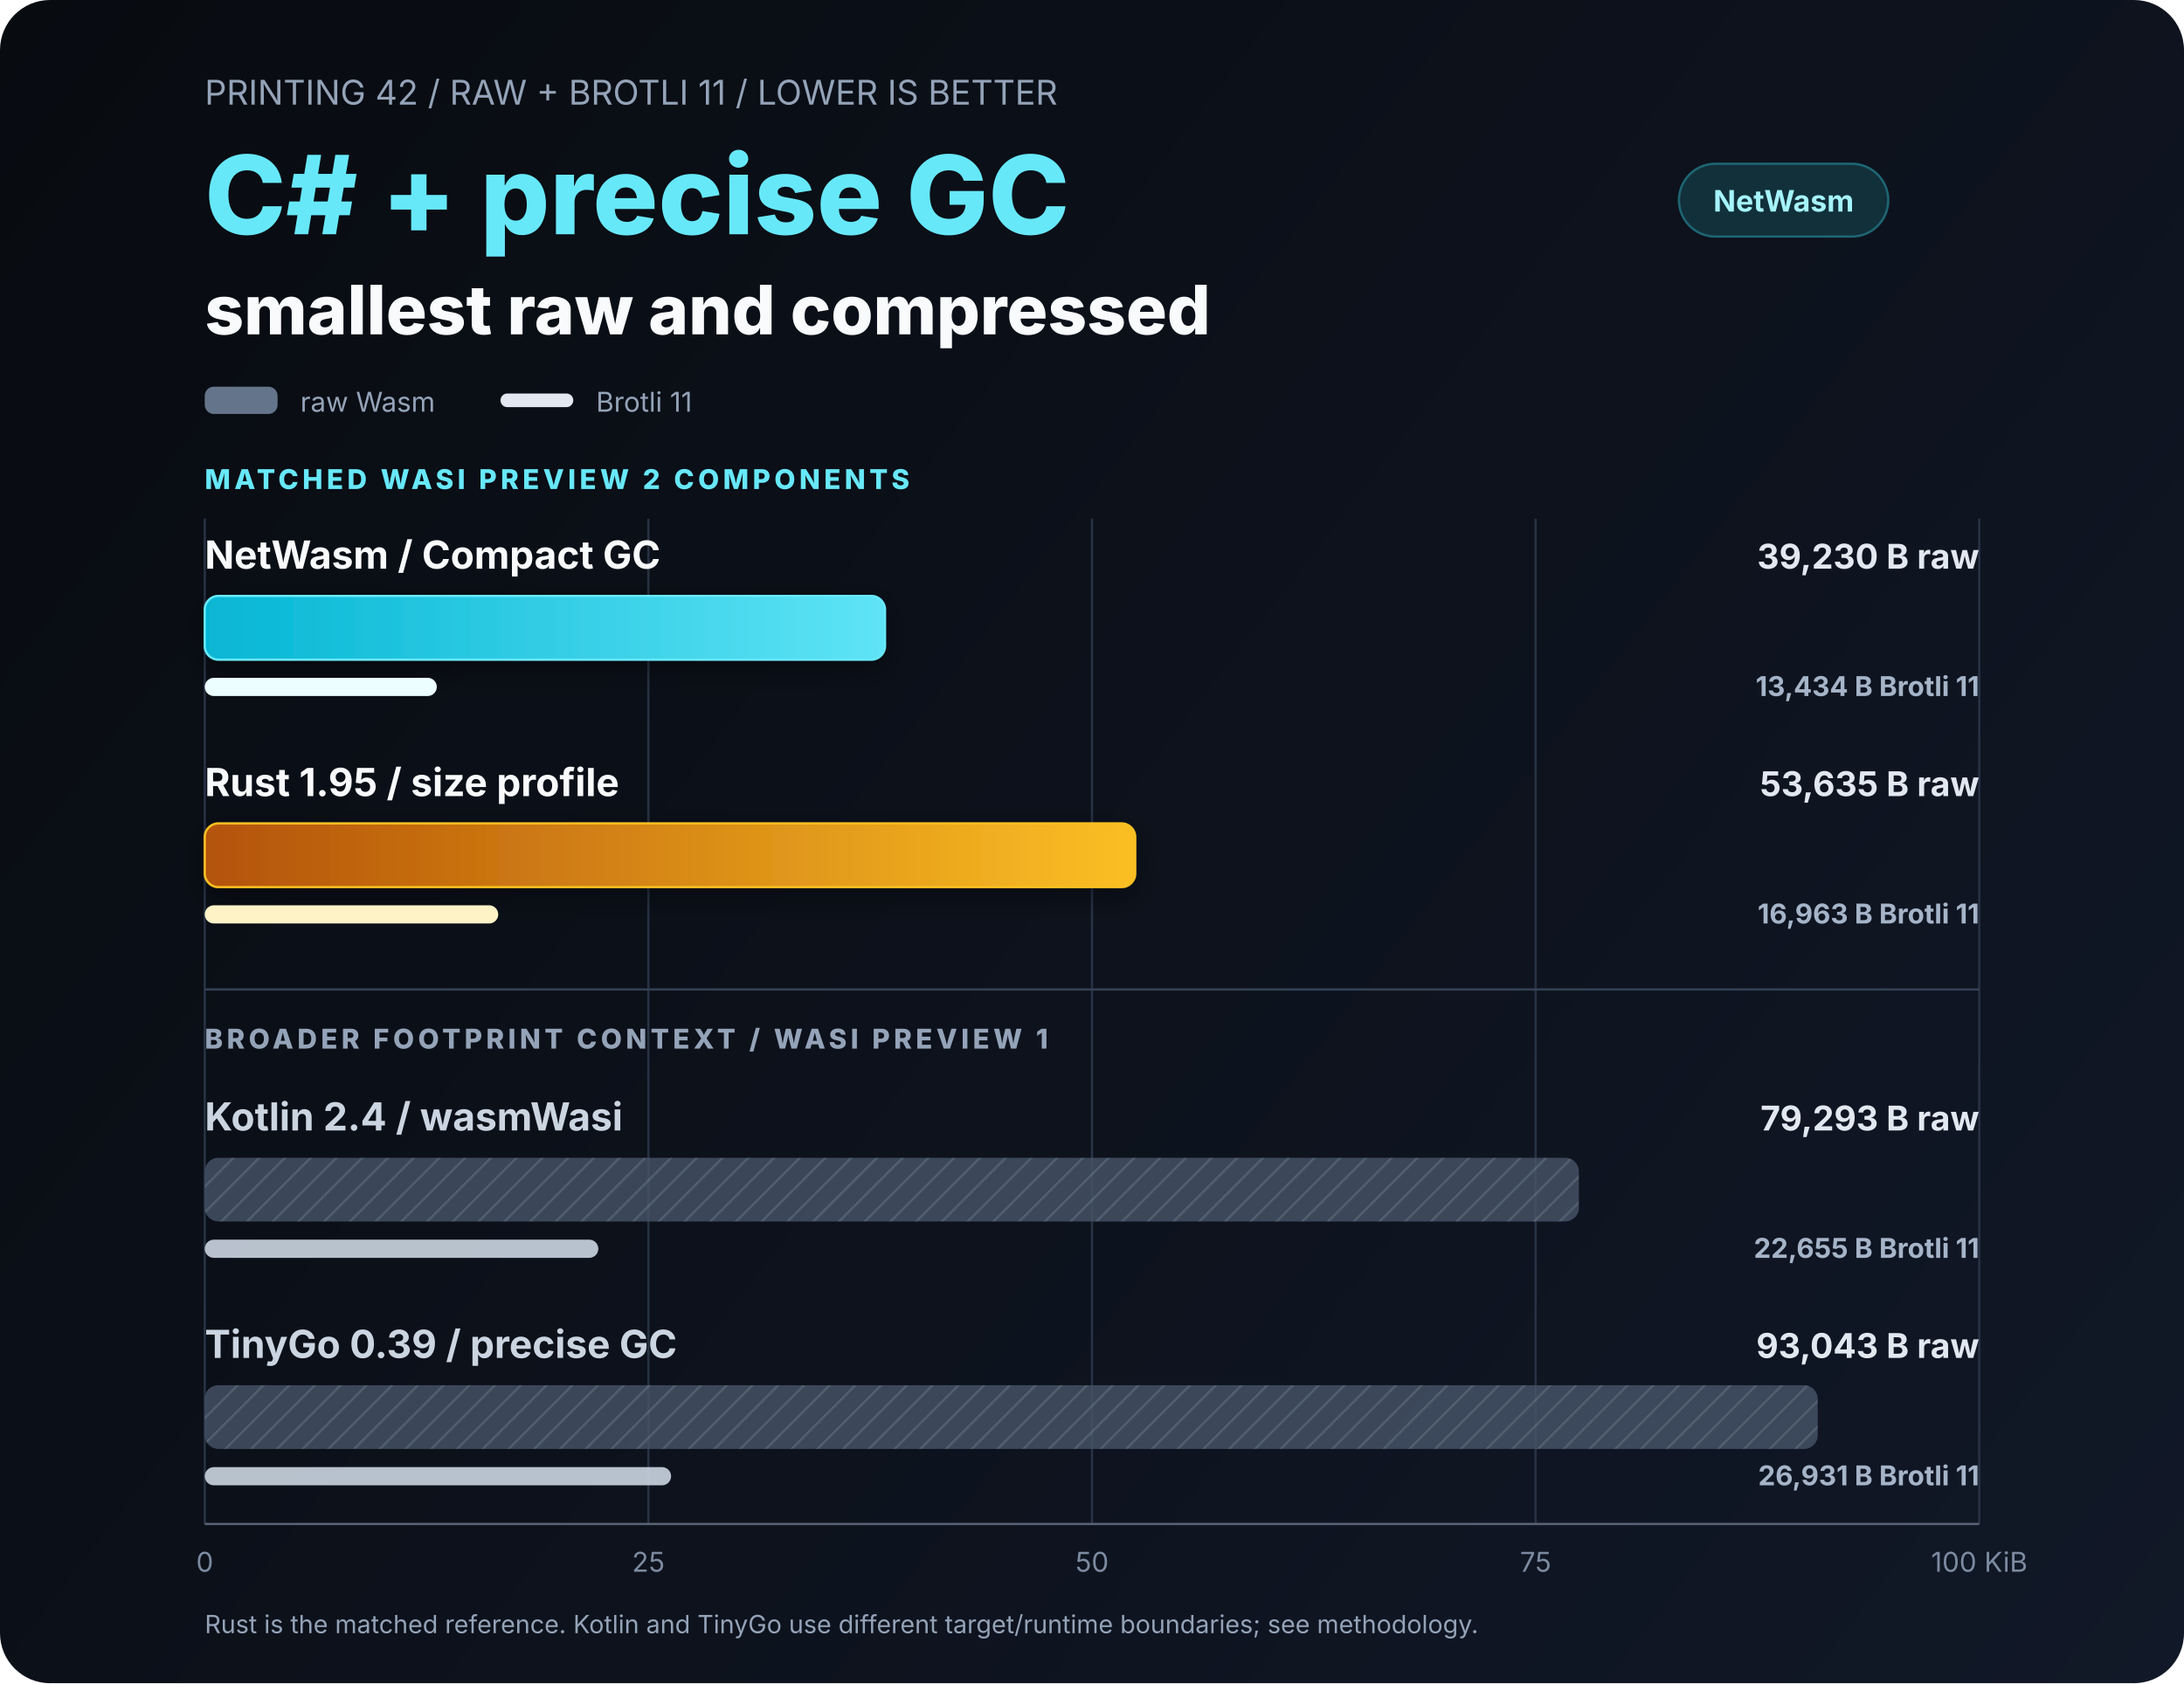
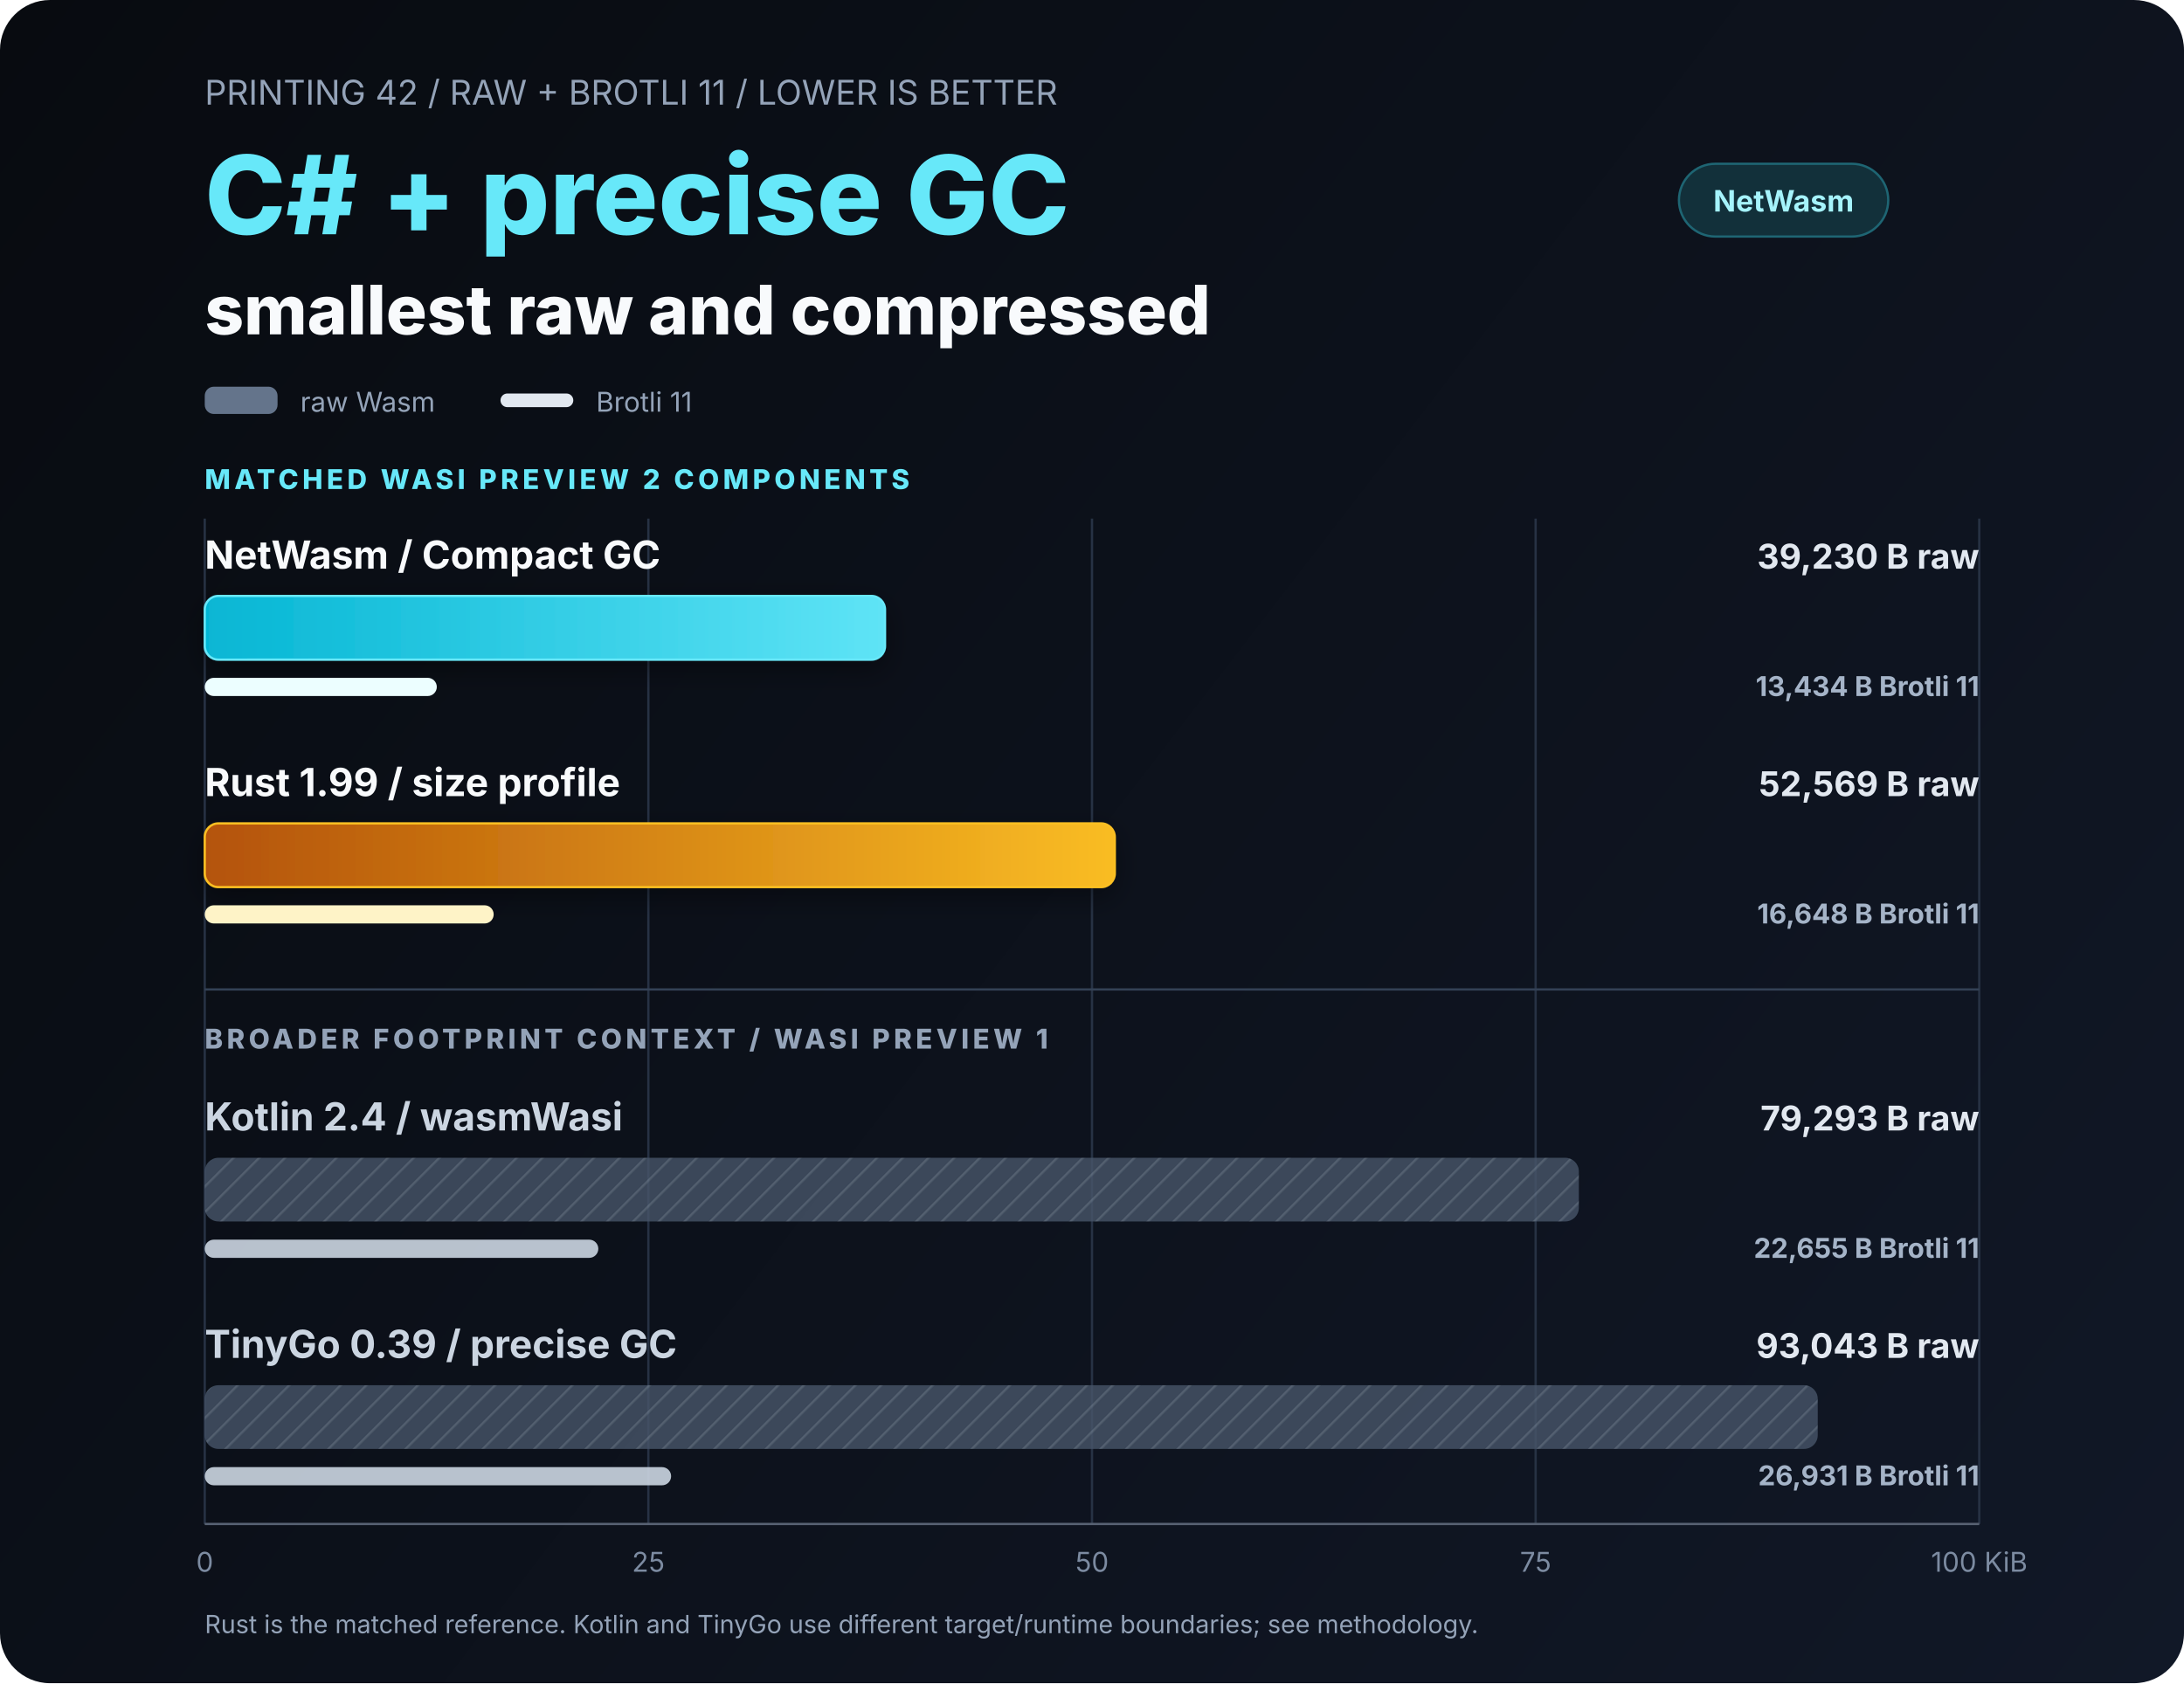
<svg xmlns="http://www.w3.org/2000/svg" role="img" aria-labelledby="chart-title chart-description" width="960" height="740" viewBox="0 0 960 740">
  <defs>
    <linearGradient id="background" x1="0" y1="0" x2="960" y2="740" gradientUnits="userSpaceOnUse">
      <stop offset="0" stop-color="#080b10" />
      <stop offset="1" stop-color="#111827" />
    </linearGradient>
    <linearGradient id="netwasm-bar" x1="90" y1="0" x2="418" y2="0" gradientUnits="userSpaceOnUse">
      <stop offset="0" stop-color="#06b6d4" />
      <stop offset="1" stop-color="#67e8f9" />
    </linearGradient>
    <linearGradient id="rust-bar" x1="90" y1="0" x2="499" y2="0" gradientUnits="userSpaceOnUse">
      <stop offset="0" stop-color="#b45309" />
      <stop offset="1" stop-color="#fbbf24" />
    </linearGradient>
    <linearGradient id="context-bar" x1="90" y1="0" x2="799" y2="0" gradientUnits="userSpaceOnUse">
      <stop offset="0" stop-color="#475569" />
      <stop offset="1" stop-color="#94a3b8" />
    </linearGradient>
    <pattern id="context-pattern" width="8" height="8" patternUnits="userSpaceOnUse" patternTransform="rotate(45)">
      <rect width="8" height="8" fill="url(#context-bar)" />
      <path d="M0 0V8" stroke="#cbd5e1" stroke-opacity="0.22" stroke-width="2" />
    </pattern>
    <filter id="bar-shadow" x="-10%" y="-60%" width="120%" height="220%">
      <feDropShadow dx="0" dy="4" stdDeviation="6" flood-color="#000" flood-opacity="0.38" />
    </filter>
    <style>
      text { font-family: Inter, ui-sans-serif, system-ui, -apple-system, BlinkMacSystemFont, "Segoe UI", sans-serif; }
      .muted { fill: #94a3b8; }
      .label { fill: #f8fafc; font-size: 17px; font-weight: 700; }
      .context-label { fill: #cbd5e1; font-size: 17px; font-weight: 650; }
      .value { fill: #e2e8f0; font-size: 15px; font-weight: 700; text-anchor: end; }
      .compressed-value { fill: #a5b4c8; font-size: 12px; font-weight: 650; text-anchor: end; }
      .tick { fill: #7c8ba1; font-size: 12px; text-anchor: middle; }
      .grid { stroke: #273244; stroke-width: 1; }
    </style>
  </defs>
  <rect width="960" height="740" rx="22" fill="url(#background)" />
  <text x="90" y="46" class="muted" font-size="15">PRINTING 42  /  RAW + BROTLI 11  /  LOWER IS BETTER</text>
  <text x="90" y="103" fill="#67e8f9" font-size="48" font-weight="820">C# + precise GC</text>
  <text x="90" y="147" fill="#f8fafc" font-size="30" font-weight="760">smallest raw and compressed</text>
  <g transform="translate(738 72)">
    <rect width="92" height="32" rx="16" fill="#12303a" stroke="#1e6573" />
    <text x="46" y="21" fill="#a5f3fc" font-size="13" font-weight="700" text-anchor="middle">NetWasm</text>
  </g>
  <g transform="translate(90 170)">
    <rect width="32" height="12" rx="4" fill="#64748b" />
    <text x="42" y="11" class="muted" font-size="12">raw Wasm</text>
    <rect x="130" y="3" width="32" height="6" rx="3" fill="#e2e8f0" />
    <text x="172" y="11" class="muted" font-size="12">Brotli 11</text>
  </g>
  <text x="90" y="215" fill="#67e8f9" font-size="12" font-weight="800" letter-spacing="1.7">MATCHED WASI PREVIEW 2 COMPONENTS</text>
  <g aria-hidden="true">
    <line x1="90" y1="228" x2="90" y2="670" class="grid" />
    <line x1="285" y1="228" x2="285" y2="670" class="grid" />
    <line x1="480" y1="228" x2="480" y2="670" class="grid" />
    <line x1="675" y1="228" x2="675" y2="670" class="grid" />
    <line x1="870" y1="228" x2="870" y2="670" class="grid" />
  </g>
  <text x="90" y="250" fill="#67e8f9" class="label">NetWasm  /  Compact GC</text>
  <text x="870" y="250" fill="#a5f3fc" class="value">39,230 B raw</text>
  <rect x="90" y="262" width="299" height="28" rx="6" fill="url(#netwasm-bar)" stroke="#67e8f9" filter="url(#bar-shadow)" />
  <rect x="90" y="298" width="102" height="8" rx="4" fill="#ecfeff" />
  <text x="870" y="306" class="compressed-value">13,434 B Brotli 11</text>
-   <text x="90" y="350" fill="#fbbf24" class="label">Rust 1.95  /  size profile</text>
-   <text x="870" y="350" fill="#fde68a" class="value">53,635 B raw</text>
-   <rect x="90" y="362" width="409" height="28" rx="6" fill="url(#rust-bar)" stroke="#fbbf24" filter="url(#bar-shadow)" />
-   <rect x="90" y="398" width="129" height="8" rx="4" fill="#fef3c7" />
-   <text x="870" y="406" class="compressed-value">16,963 B Brotli 11</text>
+   <text x="90" y="350" fill="#fbbf24" class="label">Rust 1.99  /  size profile</text>
+   <text x="870" y="350" fill="#fde68a" class="value">52,569 B raw</text>
+   <rect x="90" y="362" width="400" height="28" rx="6" fill="url(#rust-bar)" stroke="#fbbf24" filter="url(#bar-shadow)" />
+   <rect x="90" y="398" width="127" height="8" rx="4" fill="#fef3c7" />
+   <text x="870" y="406" class="compressed-value">16,648 B Brotli 11</text>
  <line x1="90" y1="435" x2="870" y2="435" stroke="#334155" />
  <text x="90" y="461" fill="#94a3b8" font-size="12" font-weight="800" letter-spacing="1.7">BROADER FOOTPRINT CONTEXT  /  WASI PREVIEW 1</text>
  <text x="90" y="497" class="context-label">Kotlin 2.4  /  wasmWasi</text>
  <text x="870" y="497" class="value">79,293 B raw</text>
  <rect x="90" y="509" width="604" height="28" rx="6" fill="url(#context-pattern)" opacity="0.8" />
  <rect x="90" y="545" width="173" height="8" rx="4" fill="#cbd5e1" opacity="0.9" />
  <text x="870" y="553" class="compressed-value">22,655 B Brotli 11</text>
  <text x="90" y="597" class="context-label">TinyGo 0.39  /  precise GC</text>
  <text x="870" y="597" class="value">93,043 B raw</text>
  <rect x="90" y="609" width="709" height="28" rx="6" fill="url(#context-pattern)" opacity="0.8" />
  <rect x="90" y="645" width="205" height="8" rx="4" fill="#cbd5e1" opacity="0.9" />
  <text x="870" y="653" class="compressed-value">26,931 B Brotli 11</text>
  <line x1="90" y1="670" x2="870" y2="670" stroke="#586273" />
  <text x="90" y="691" class="tick">0</text>
  <text x="285" y="691" class="tick">25</text>
  <text x="480" y="691" class="tick">50</text>
  <text x="675" y="691" class="tick">75</text>
  <text x="870" y="691" class="tick">100 KiB</text>
  <text x="90" y="718" class="muted" font-size="11">Rust is the matched reference. Kotlin and TinyGo use different target/runtime boundaries; see methodology.</text>
</svg>
